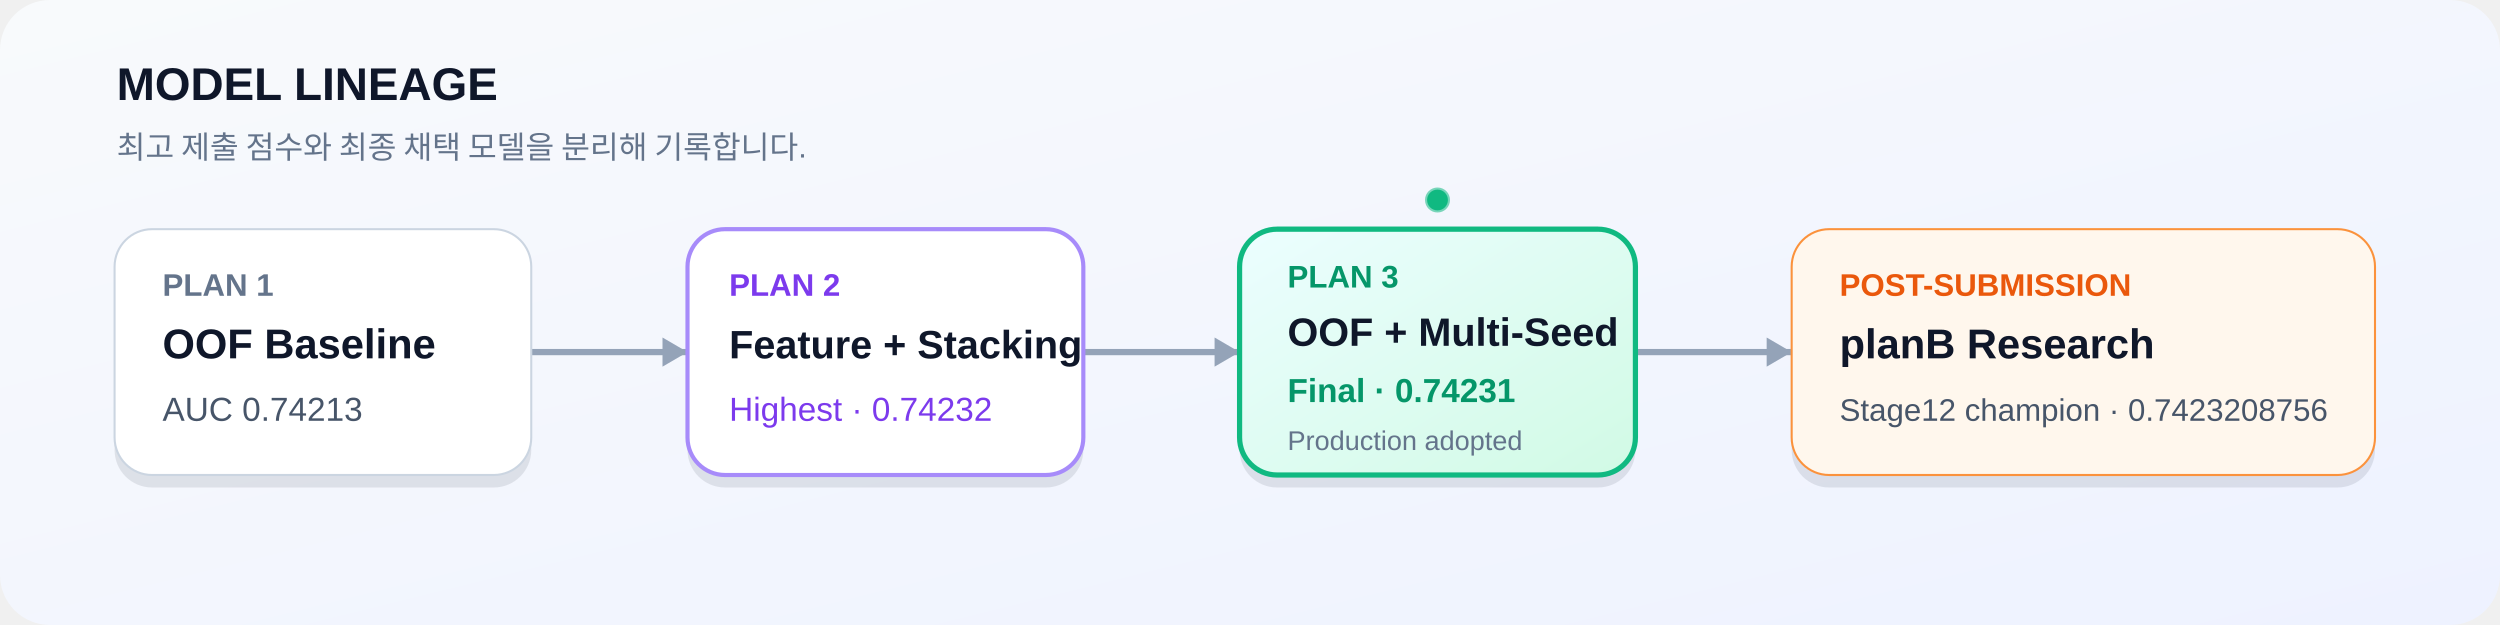
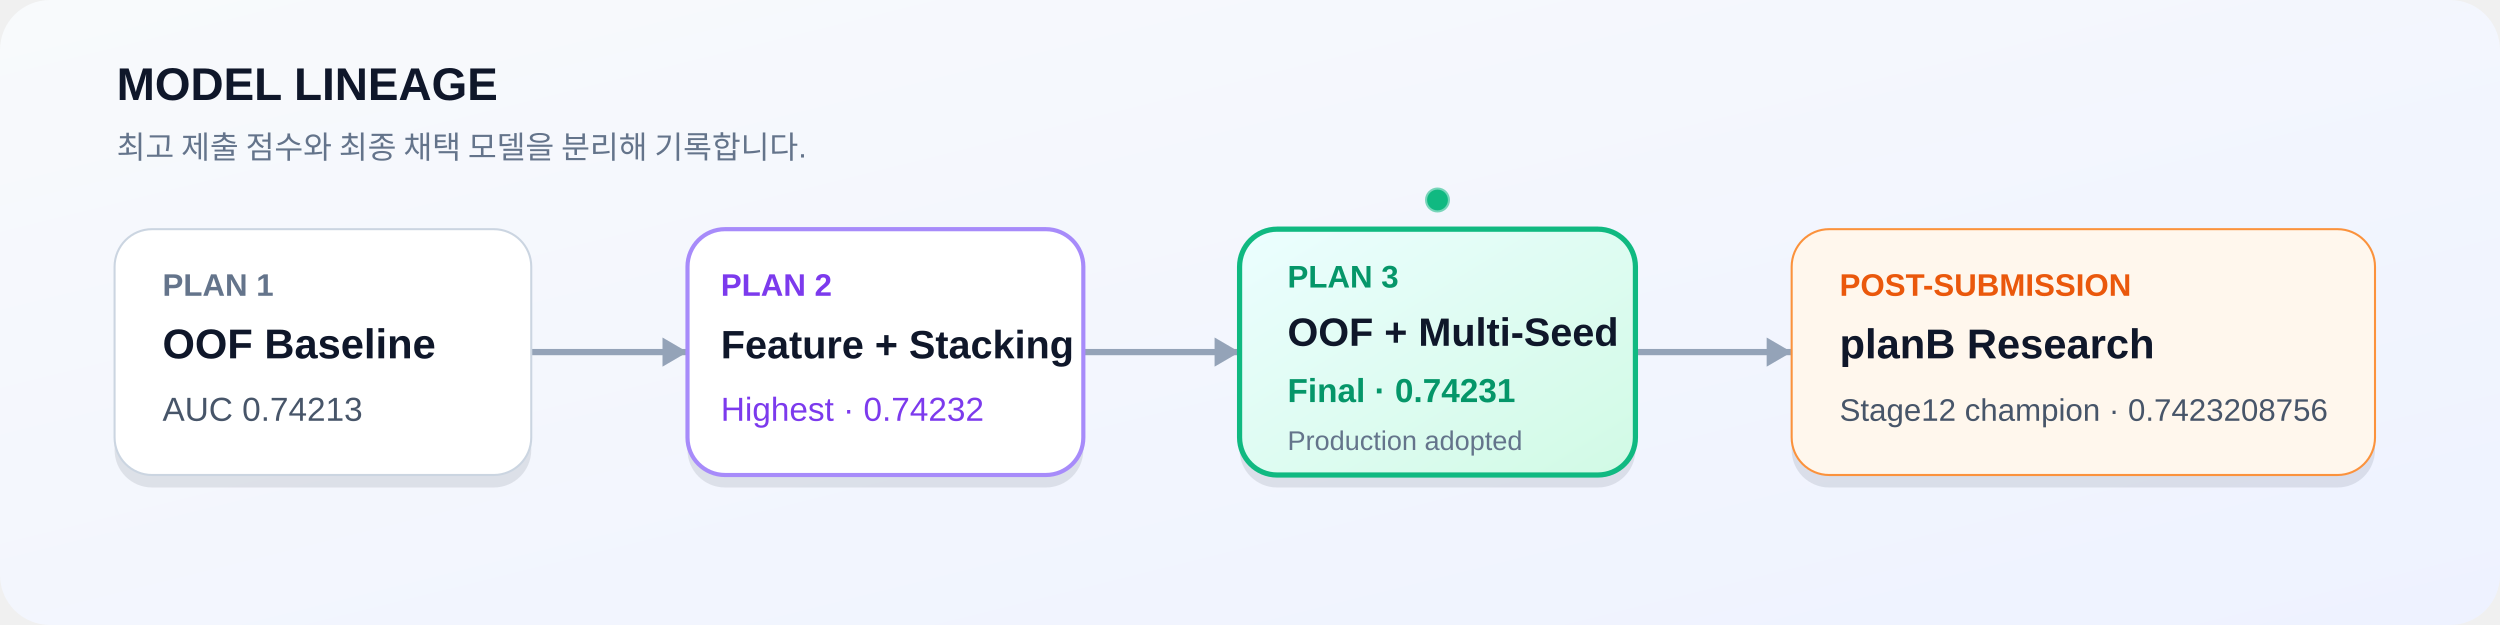
<svg xmlns="http://www.w3.org/2000/svg" width="1200" height="300" viewBox="0 0 1200 300" preserveAspectRatio="xMidYMid meet" role="img" aria-labelledby="title desc">
  <defs>
    <linearGradient id="bg" x1="0" y1="0" x2="1" y2="1">
      <stop offset="0" stop-color="#f8fafc" />
      <stop offset="1" stop-color="#eef2ff" />
    </linearGradient>
    <linearGradient id="final" x1="0" y1="0" x2="1" y2="1">
      <stop offset="0" stop-color="#ecfeff" />
      <stop offset="1" stop-color="#d1fae5" />
    </linearGradient>
  </defs>
  <rect width="1200" height="300" rx="24" fill="url(#bg)" />
  <text x="56" y="48" font-family="Arial, sans-serif" font-size="22" font-weight="800" fill="#0f172a">MODEL LINEAGE</text>
  <text x="56" y="76" font-family="Arial, sans-serif" font-size="15" fill="#64748b">최고 제출 점수와 최종 채택 모델을 분리해 기록합니다.</text>
  <g stroke="#94a3b8" stroke-width="3" fill="none" vector-effect="non-scaling-stroke">
    <path d="M255 169 H330" />
    <path d="M520 169 H595" />
    <path d="M785 169 H860" />
  </g>
  <g fill="#94a3b8">
    <path d="M330 169 l-12 -7 v14z" />
    <path d="M595 169 l-12 -7 v14z" />
    <path d="M860 169 l-12 -7 v14z" />
  </g>
  <g font-family="Arial, sans-serif">
    <g fill="#0f172a" opacity="0.10">
      <rect x="55" y="116" width="200" height="118" rx="18" />
      <rect x="330" y="116" width="190" height="118" rx="18" />
      <rect x="595" y="116" width="190" height="118" rx="18" />
      <rect x="860" y="116" width="280" height="118" rx="18" />
    </g>
    <rect x="55" y="110" width="200" height="118" rx="18" fill="#ffffff" stroke="#cbd5e1" vector-effect="non-scaling-stroke" />
    <text x="78" y="142" font-size="15" font-weight="700" fill="#64748b">PLAN 1</text>
    <text x="78" y="172" font-size="20" font-weight="800" fill="#0f172a">OOF Baseline</text>
    <text x="78" y="202" font-size="16" fill="#475569">AUC 0.74213</text>
    <rect x="330" y="110" width="190" height="118" rx="18" fill="#ffffff" stroke="#a78bfa" stroke-width="2" vector-effect="non-scaling-stroke" />
-     <text x="350" y="142" font-size="15" font-weight="700" fill="#7c3aed">PLAN 2</text>
-     <text x="350" y="172" font-size="19" font-weight="800" fill="#0f172a">Feature + Stacking</text>
-     <text x="350" y="202" font-size="16" fill="#7c3aed">Highest · 0.74232</text>
+     <text x="346" y="142" font-size="15" font-weight="700" fill="#7c3aed">PLAN 2</text>
+     <text x="346" y="172" font-size="19" font-weight="800" fill="#0f172a">Feature + Stacking</text>
+     <text x="346" y="202" font-size="16" fill="#7c3aed">Highest · 0.74232</text>
    <rect x="595" y="110" width="190" height="118" rx="18" fill="url(#final)" stroke="#10b981" stroke-width="2.5" vector-effect="non-scaling-stroke" />
    <text x="618" y="138" font-size="15" font-weight="700" fill="#059669">PLAN 3</text>
    <text x="618" y="166" font-size="19" font-weight="800" fill="#0f172a">OOF + Multi-Seed</text>
    <text x="618" y="193" font-size="16" font-weight="700" fill="#059669">Final · 0.74231</text>
    <text x="618" y="216" font-size="13" fill="#64748b">Production adopted</text>
    <rect x="860" y="110" width="280" height="118" rx="18" fill="#fff7ed" stroke="#fb923c" vector-effect="non-scaling-stroke" />
    <text x="883" y="142" font-size="15" font-weight="700" fill="#ea580c">POST-SUBMISSION</text>
    <text x="883" y="172" font-size="20" font-weight="800" fill="#0f172a">planB Research</text>
    <text x="883" y="202" font-size="15" fill="#475569">Stage12 champion · 0.7423208756</text>
  </g>
  <circle cx="690" cy="96" r="5" fill="#10b981" />
  <circle cx="690" cy="96" r="5" fill="none" stroke="#10b981" stroke-width="2" opacity="0.55" vector-effect="non-scaling-stroke">
    <animate attributeName="r" values="5;11;5" dur="2.4s" repeatCount="indefinite" />
    <animate attributeName="opacity" values="0.55;0;0.55" dur="2.4s" repeatCount="indefinite" />
  </circle>
</svg>
